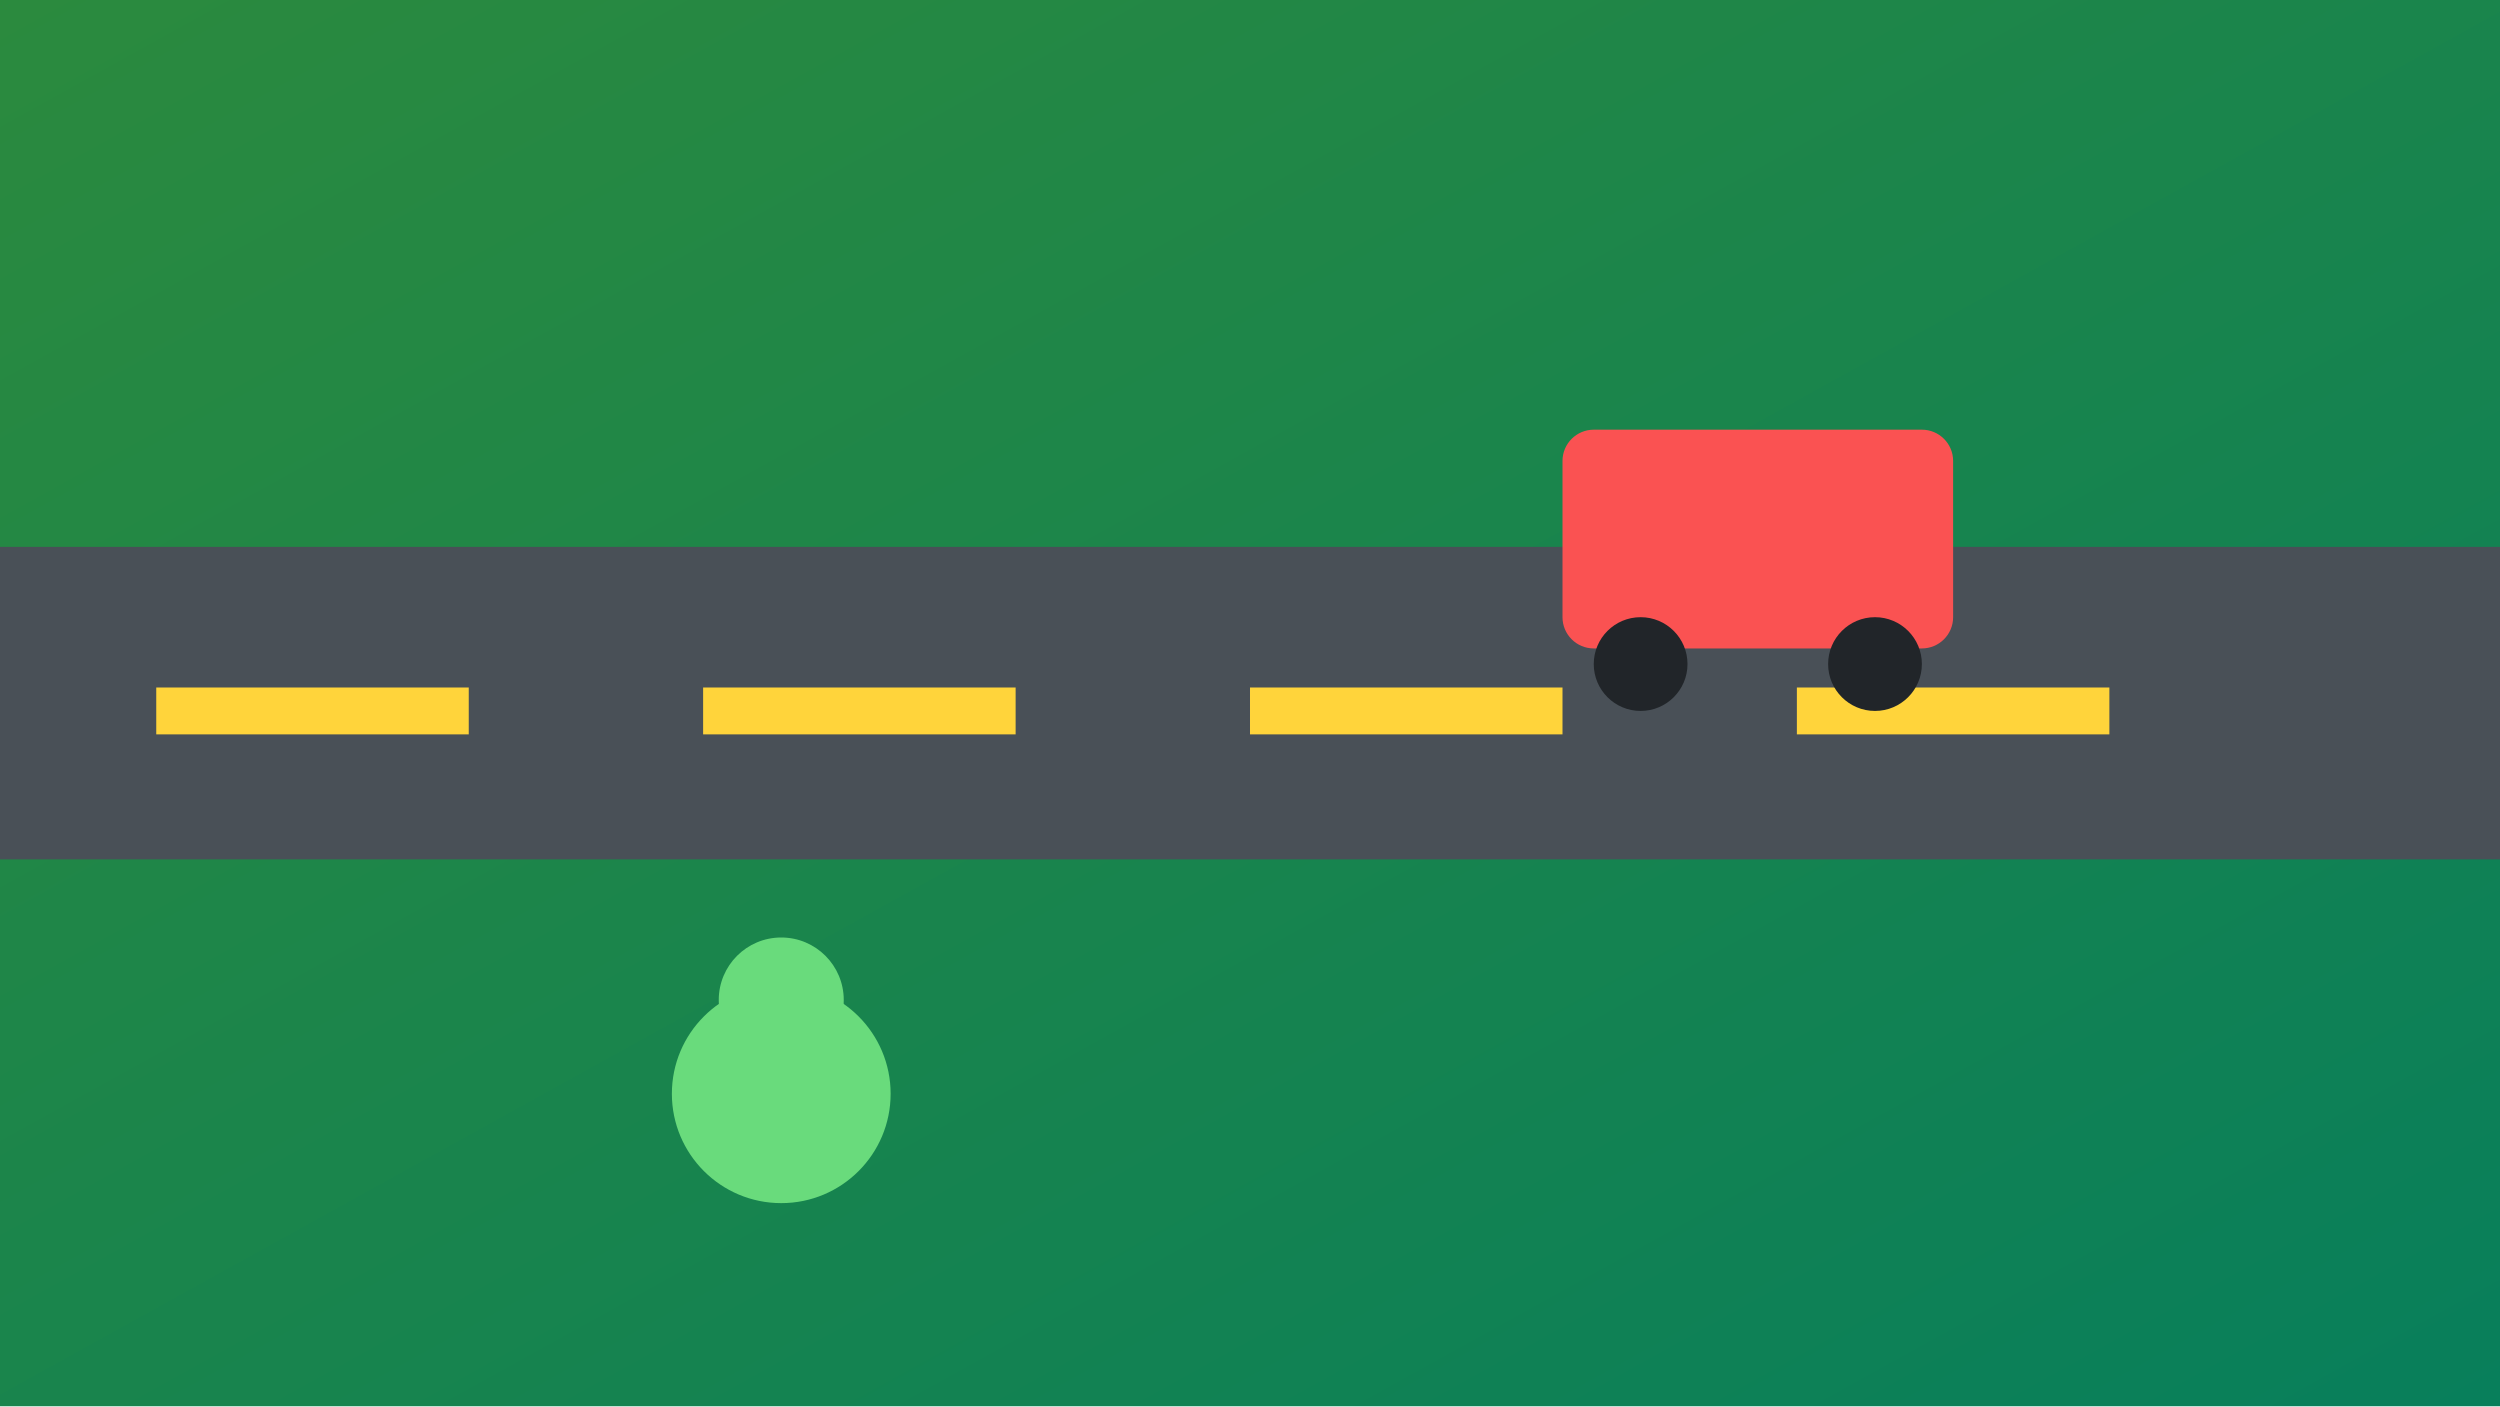
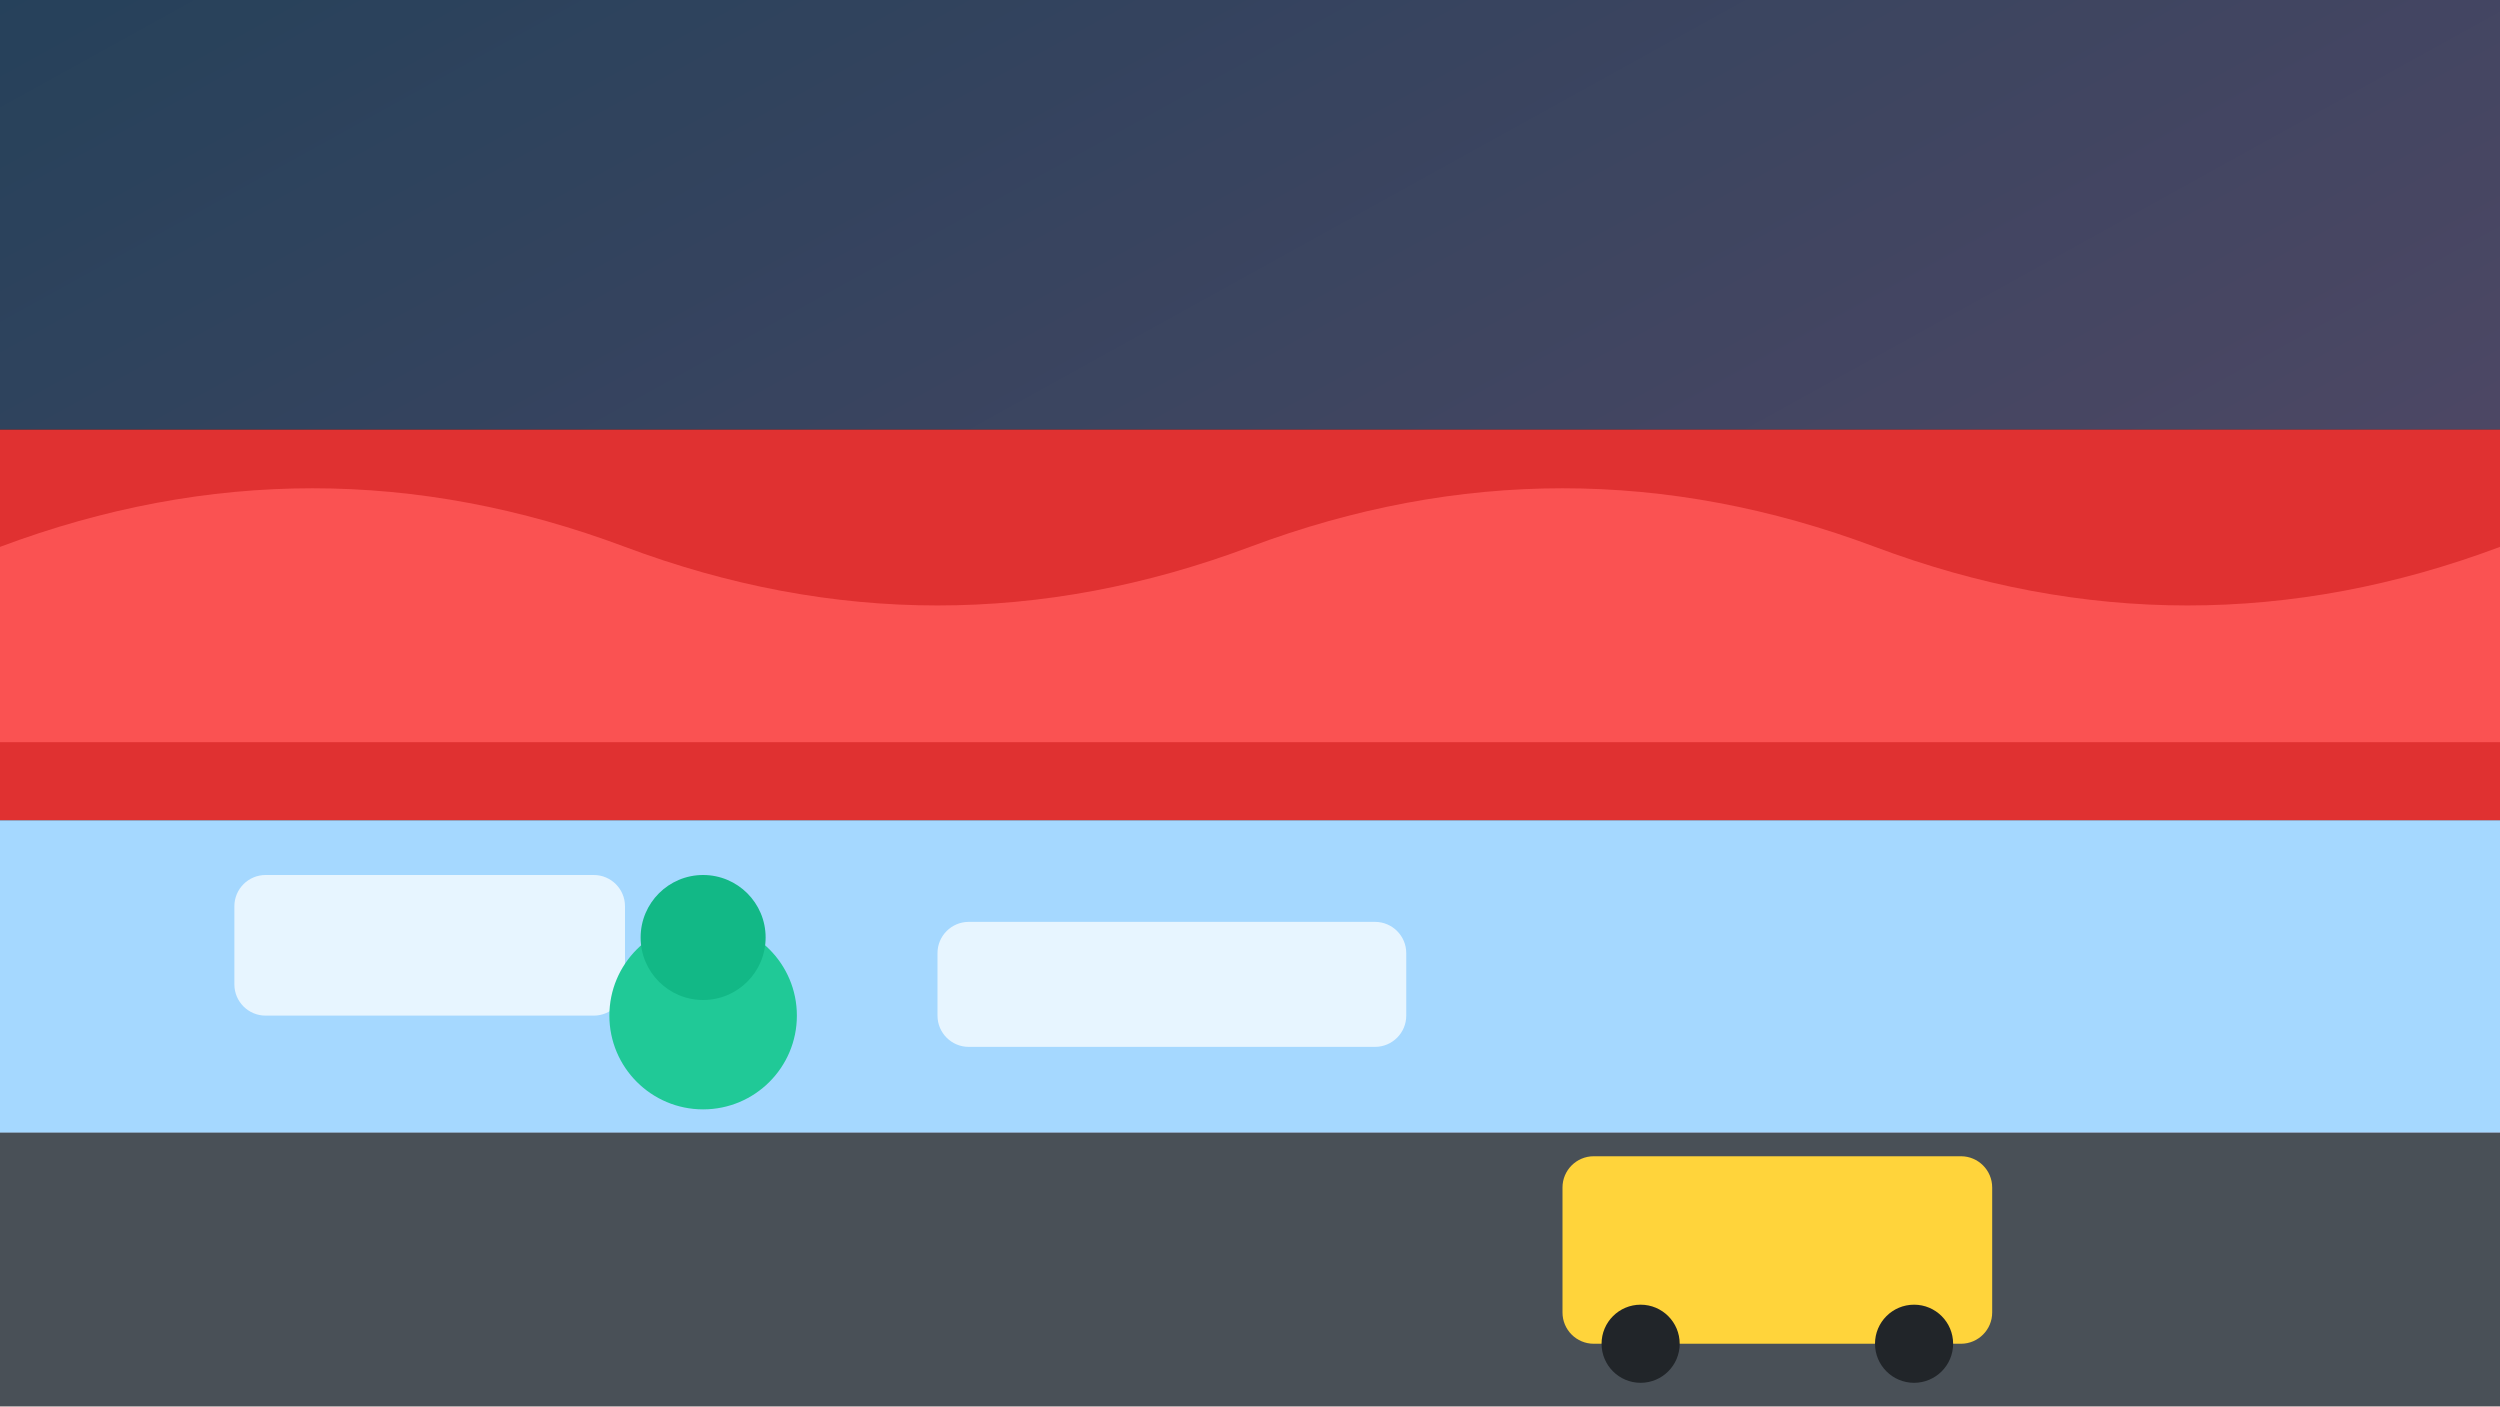
<svg xmlns="http://www.w3.org/2000/svg" viewBox="0 0 320 180" role="img" aria-hidden="true">
  <defs>
    <linearGradient id="g" x1="0" y1="0" x2="1" y2="1">
-       <stop offset="0%" stop-color="#2b8a3e" />
-       <stop offset="100%" stop-color="#087f5b" />
+       <stop offset="0%" stop-color="#2b2118" />
+       <stop offset="100%" stop-color="#862e2e" />
    </linearGradient>
  </defs>
  <rect width="320" height="180" fill="url(#g)" />
-   <rect x="0" y="70" width="320" height="40" fill="#495057" />
-   <rect x="20" y="88" width="40" height="6" fill="#ffd43b" />
-   <rect x="90" y="88" width="40" height="6" fill="#ffd43b" />
-   <rect x="160" y="88" width="40" height="6" fill="#ffd43b" />
-   <rect x="230" y="88" width="40" height="6" fill="#ffd43b" />
-   <rect x="200" y="55" width="50" height="28" rx="4" fill="#fa5252" />
-   <circle cx="210" cy="85" r="6" fill="#212529" />
-   <circle cx="240" cy="85" r="6" fill="#212529" />
-   <circle cx="100" cy="140" r="14" fill="#69db7c" />
-   <circle cx="100" cy="128" r="8" fill="#69db7c" />
+   <rect x="0" y="0" width="320" height="55" fill="#1c7ed6" opacity="0.35" />
+   <rect x="0" y="55" width="320" height="50" fill="#e03131" />
+   <path d="M0 70 Q40 55 80 70 T160 70 T240 70 T320 70 L320 95 L0 95 Z" fill="#fa5252" />
+   <rect x="0" y="105" width="320" height="40" fill="#a5d8ff" />
+   <rect x="30" y="112" width="50" height="18" rx="4" fill="#e7f5ff" />
+   <rect x="120" y="118" width="60" height="16" rx="4" fill="#e7f5ff" />
+   <rect x="0" y="145" width="320" height="35" fill="#495057" />
+   <rect x="200" y="148" width="55" height="24" rx="4" fill="#ffd43b" />
+   <circle cx="210" cy="172" r="5" fill="#212529" />
+   <circle cx="245" cy="172" r="5" fill="#212529" />
+   <circle cx="90" cy="130" r="12" fill="#20c997" />
+   <circle cx="90" cy="120" r="8" fill="#12b886" />
</svg>
